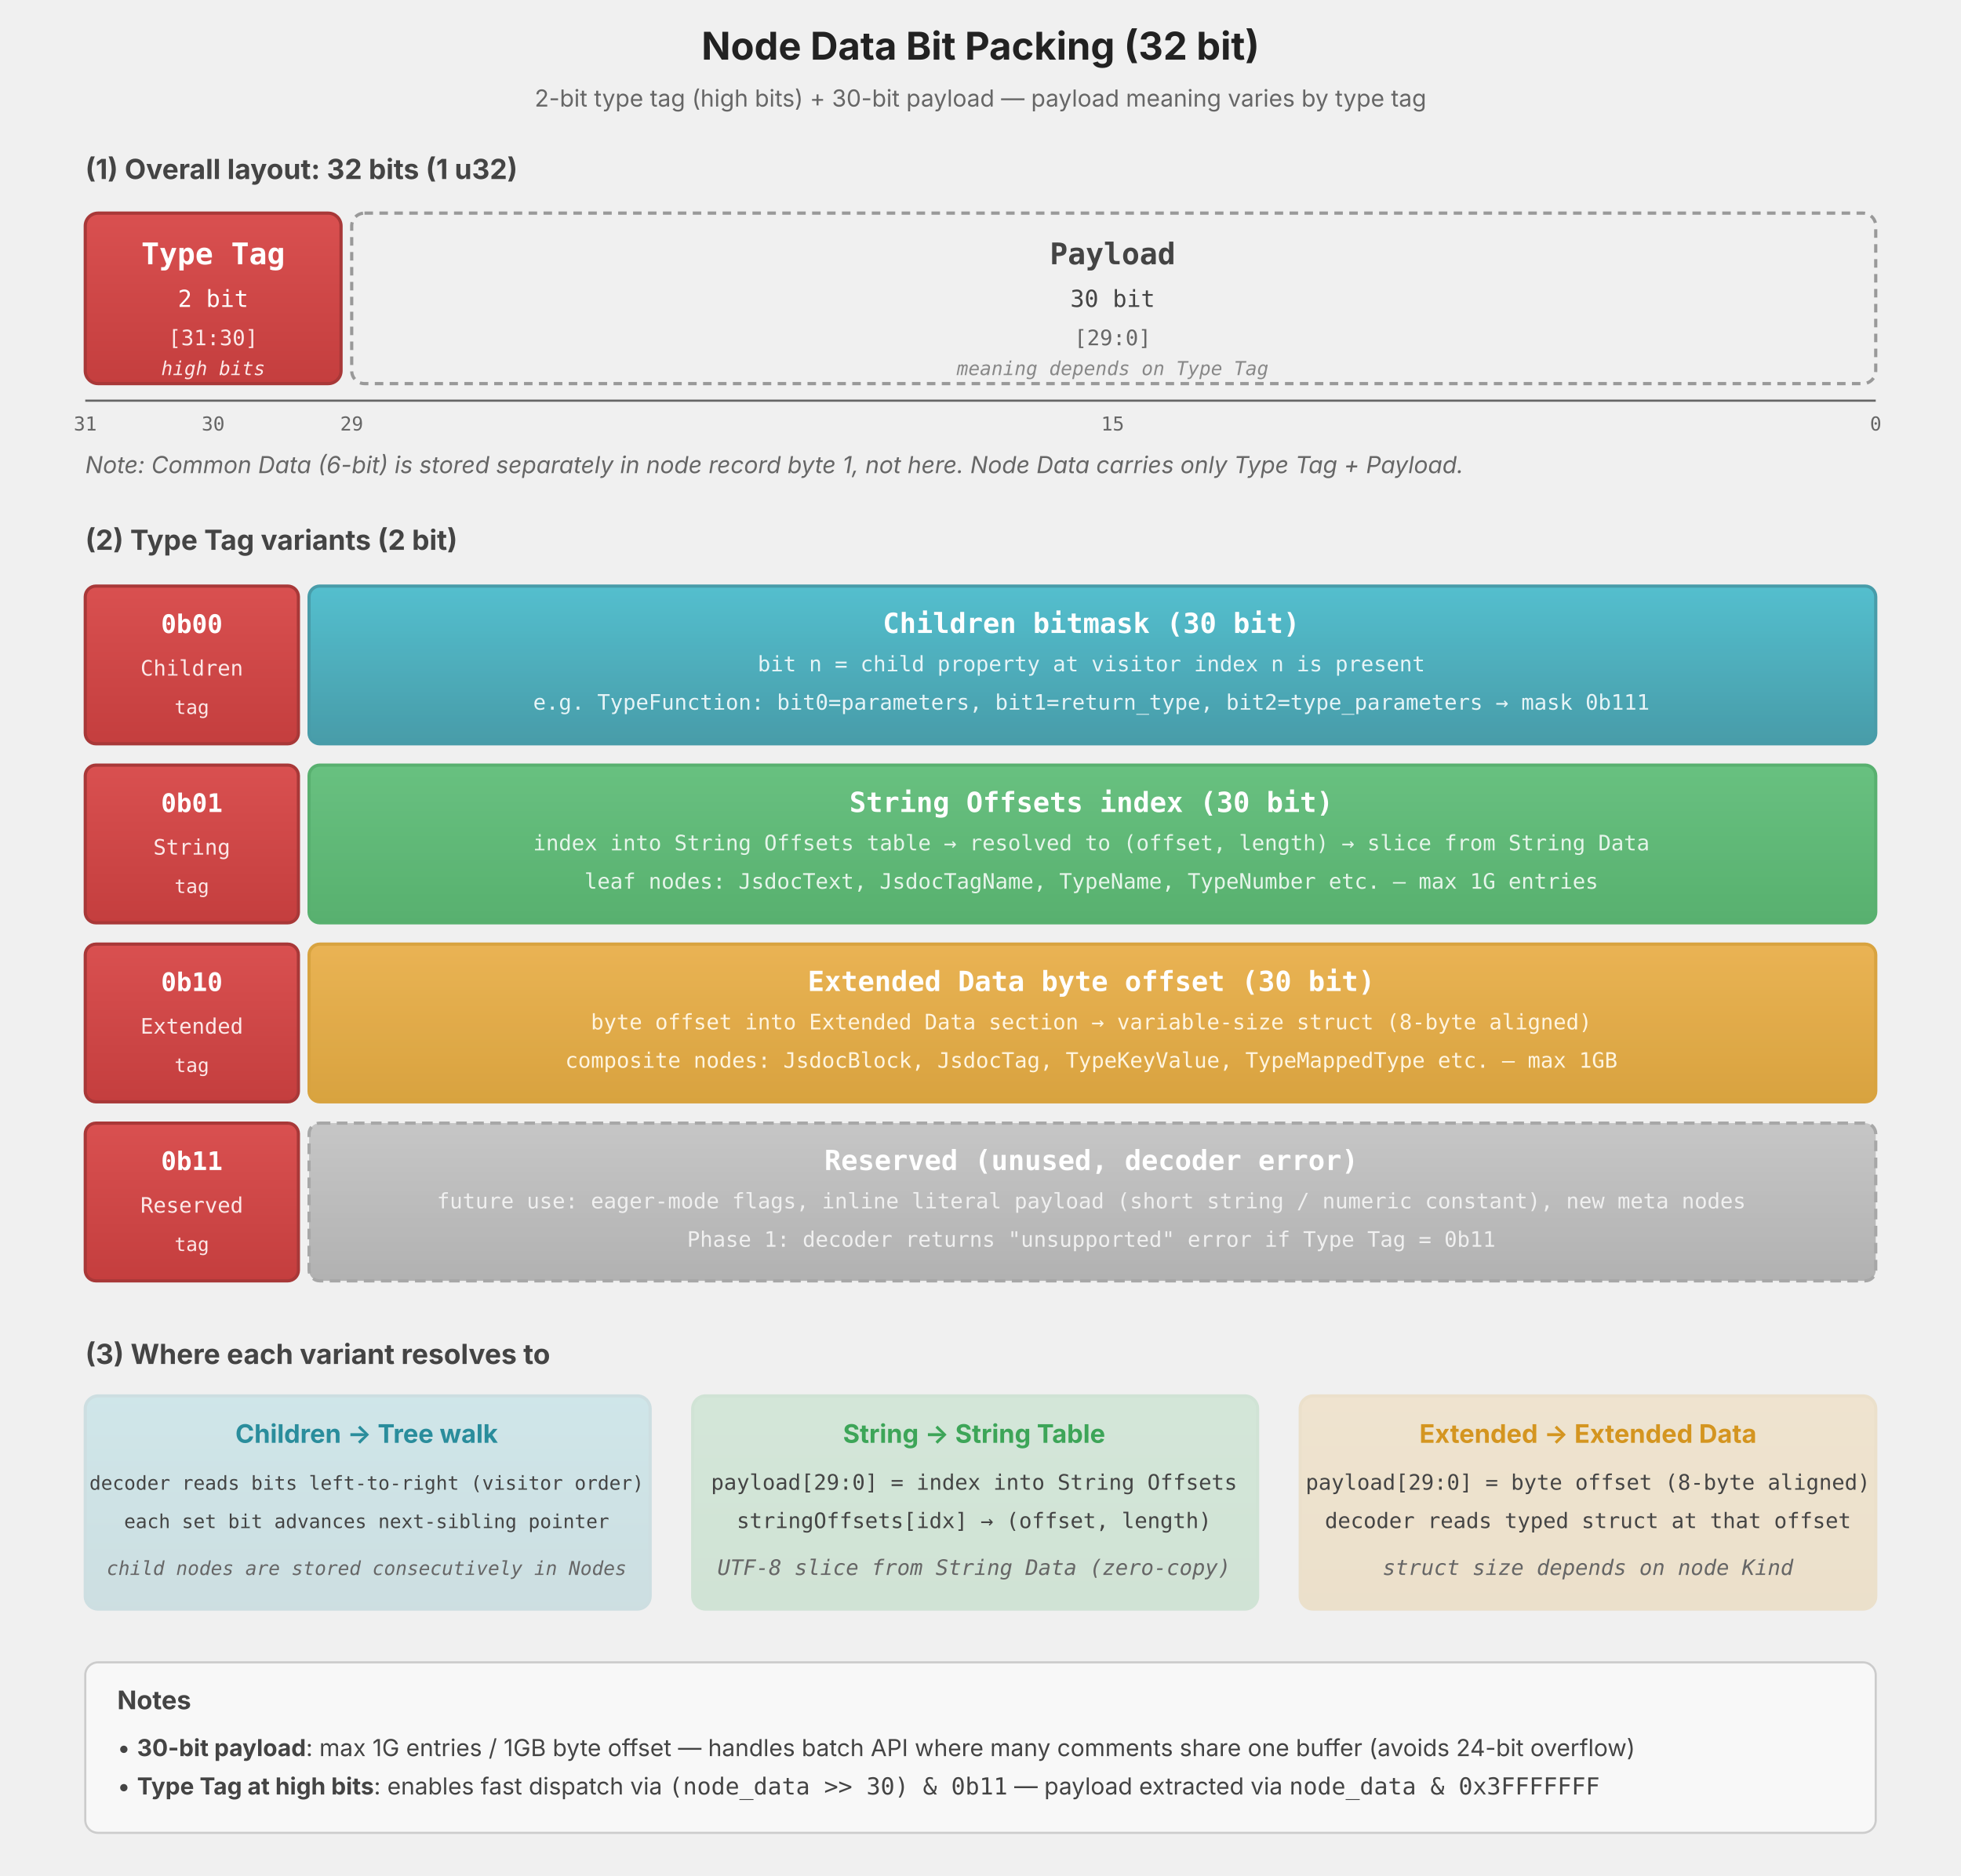
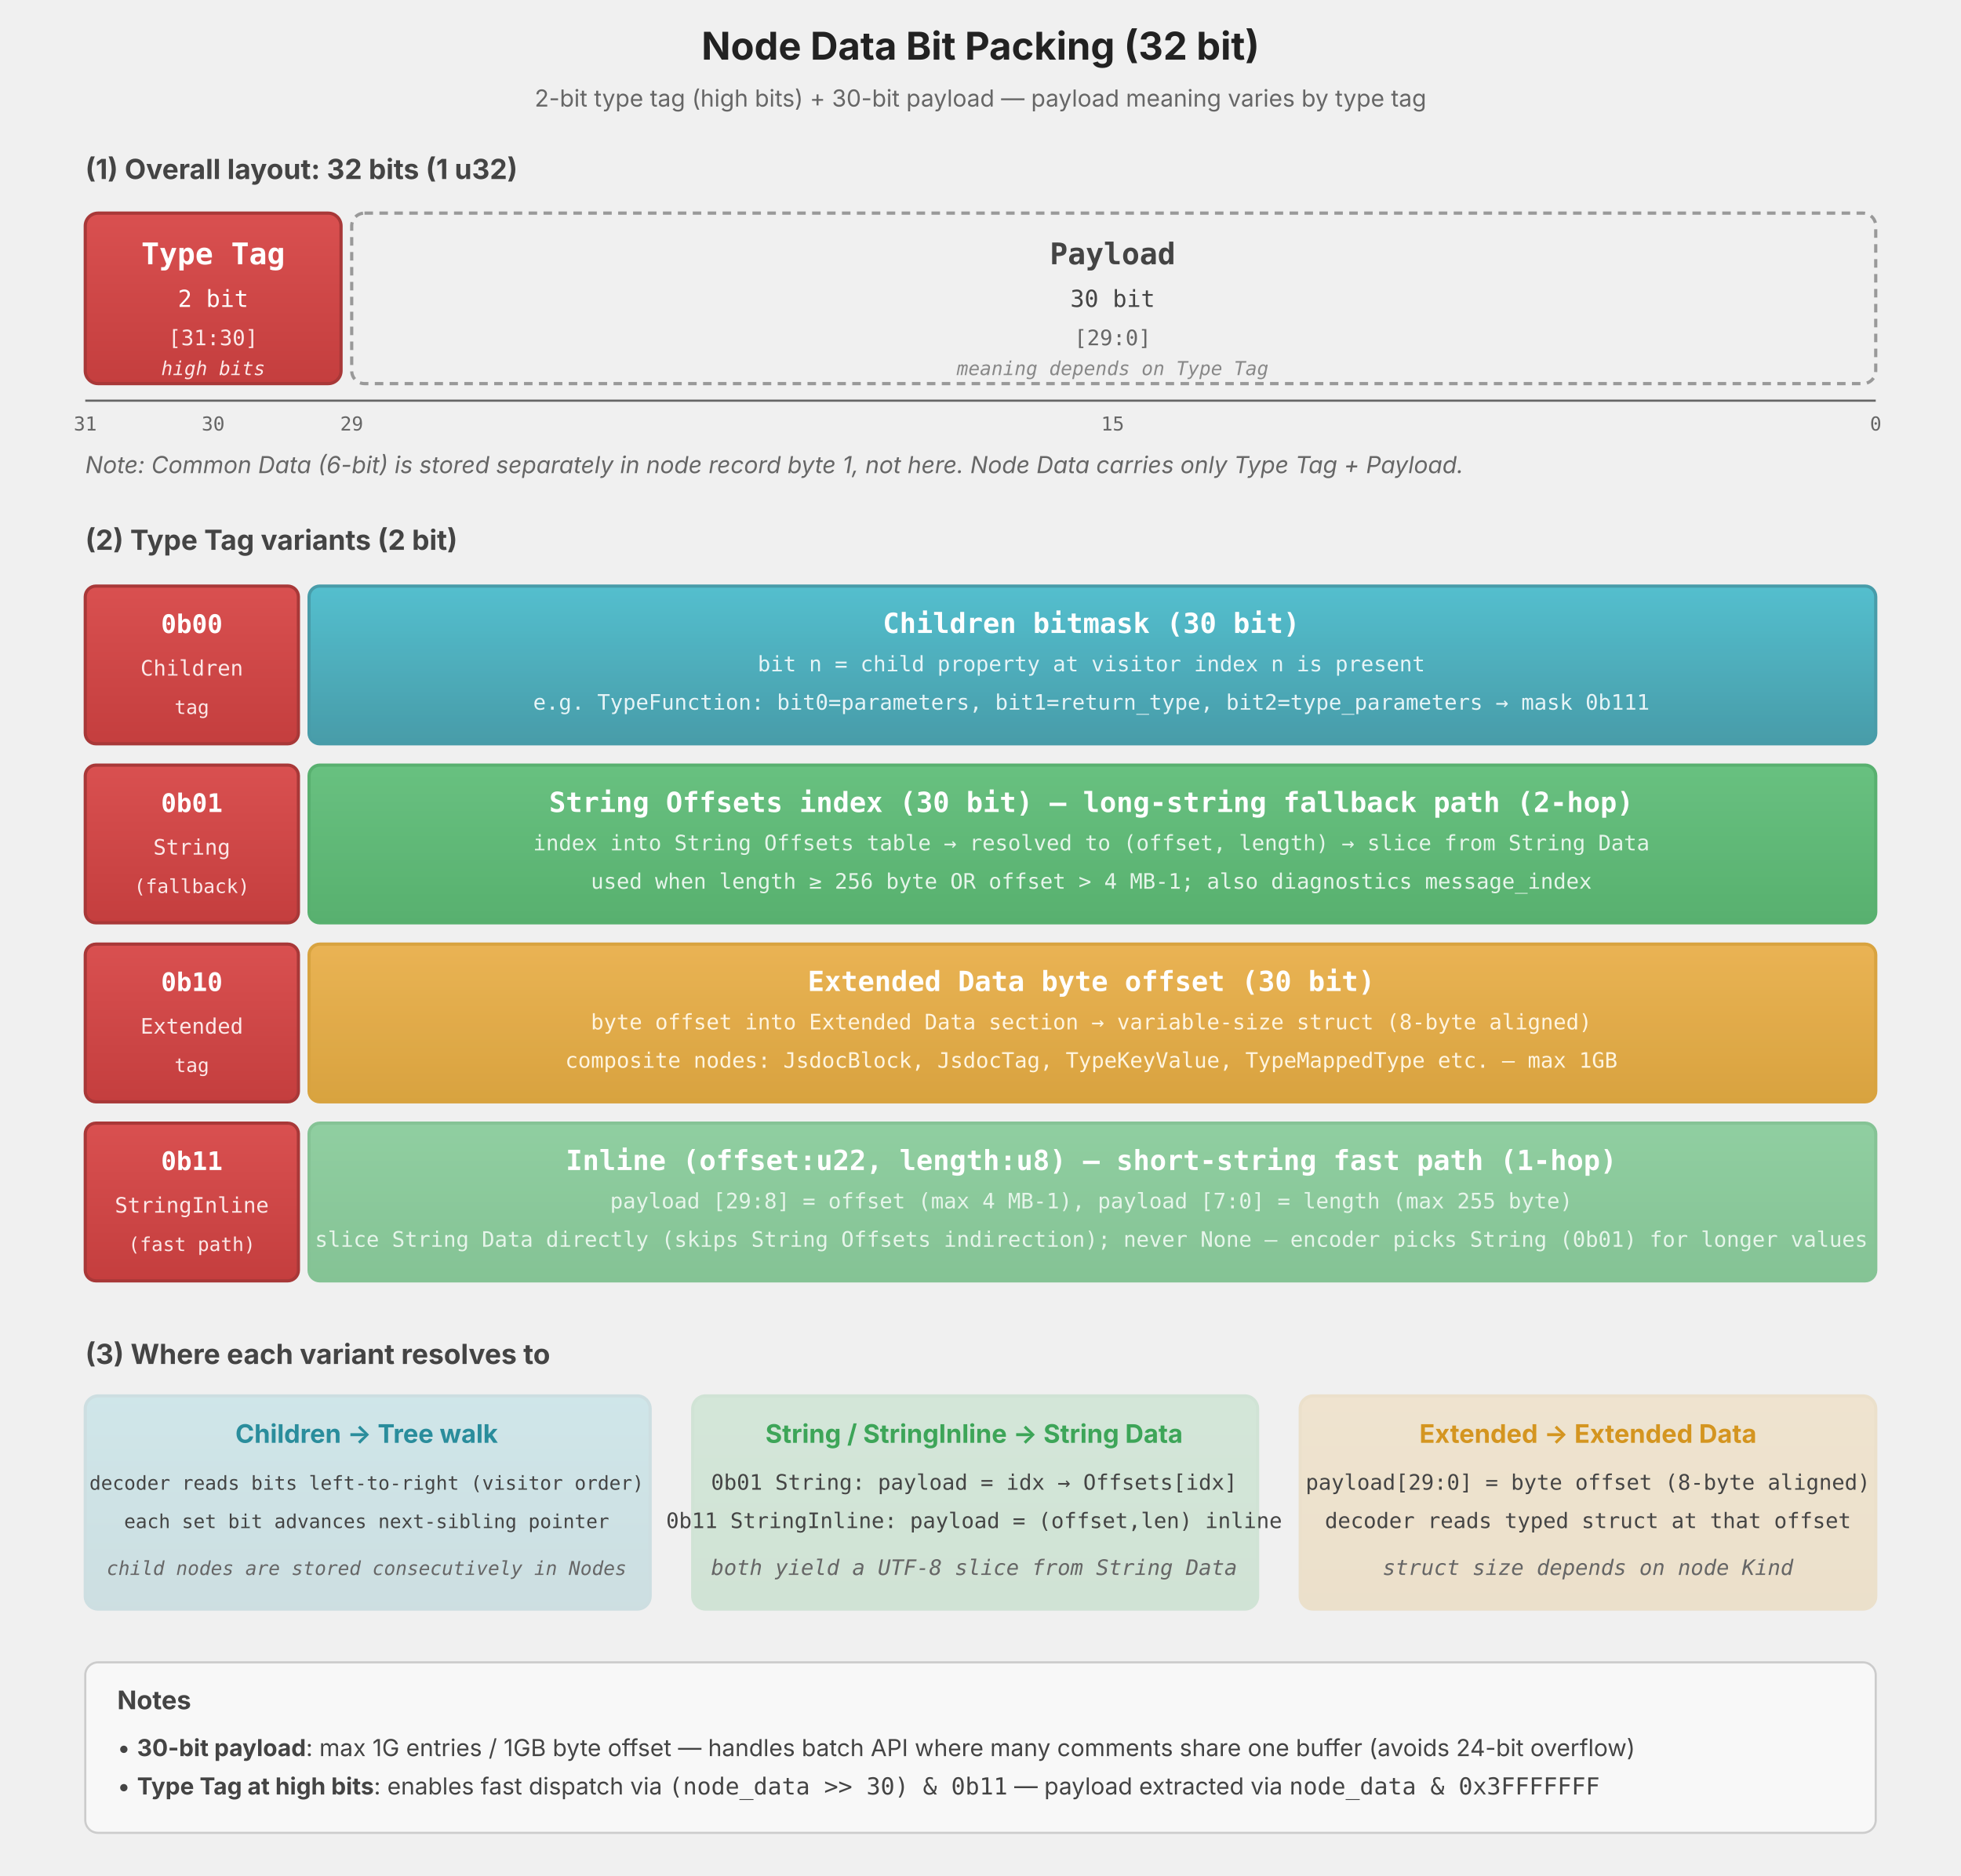
<svg xmlns="http://www.w3.org/2000/svg" viewBox="0 0 920 880" font-family="monospace" font-size="13">
  <defs>
    <linearGradient id="gTag" x1="0" y1="0" x2="0" y2="1">
      <stop offset="0%" stop-color="#d95050" />
      <stop offset="100%" stop-color="#c43e3e" />
    </linearGradient>
    <linearGradient id="gChildren" x1="0" y1="0" x2="0" y2="1">
      <stop offset="0%" stop-color="#38b6c8" />
      <stop offset="100%" stop-color="#2a8d9c" />
    </linearGradient>
    <linearGradient id="gString" x1="0" y1="0" x2="0" y2="1">
      <stop offset="0%" stop-color="#50b86c" />
      <stop offset="100%" stop-color="#3da558" />
    </linearGradient>
    <linearGradient id="gExt" x1="0" y1="0" x2="0" y2="1">
      <stop offset="0%" stop-color="#e8a838" />
      <stop offset="100%" stop-color="#d49520" />
    </linearGradient>
    <linearGradient id="gRes" x1="0" y1="0" x2="0" y2="1">
      <stop offset="0%" stop-color="#aaaaaa" />
      <stop offset="100%" stop-color="#888888" />
    </linearGradient>
    <marker id="ar" viewBox="0 0 10 7" refX="10" refY="3.5" markerWidth="10" markerHeight="7" orient="auto">
      <path d="M0,0 L10,3.5 L0,7 Z" fill="#555" />
    </marker>
  </defs>
  <text x="460" y="28" text-anchor="middle" font-size="18" font-weight="bold" fill="#222" font-family="-apple-system, system-ui, sans-serif">Node Data Bit Packing (32 bit)</text>
  <text x="460" y="50" text-anchor="middle" font-size="11" fill="#666" font-family="-apple-system, system-ui, sans-serif">2-bit type tag (high bits) + 30-bit payload — payload meaning varies by type tag</text>
  <text x="40" y="84" font-size="13" font-weight="bold" fill="#444" font-family="-apple-system, system-ui, sans-serif">(1) Overall layout: 32 bits (1 u32)</text>
  <g transform="translate(40, 100)">
    <rect width="120" height="80" rx="6" fill="url(#gTag)" stroke="#a83838" stroke-width="1.5" />
    <text x="60" y="24" text-anchor="middle" fill="#fff" font-size="14" font-weight="bold">Type Tag</text>
    <text x="60" y="44" text-anchor="middle" fill="#fff" font-size="11">2 bit</text>
    <text x="60" y="62" text-anchor="middle" fill="#fce8e8" font-size="10">[31:30]</text>
    <text x="60" y="76" text-anchor="middle" fill="#fce8e8" font-size="9" font-style="italic">high bits</text>
    <rect x="125" width="715" height="80" rx="6" fill="#f0f0f0" stroke="#999" stroke-width="1.5" stroke-dasharray="4,3" />
    <text x="482" y="24" text-anchor="middle" fill="#444" font-size="14" font-weight="bold">Payload</text>
    <text x="482" y="44" text-anchor="middle" fill="#444" font-size="11">30 bit</text>
    <text x="482" y="62" text-anchor="middle" fill="#666" font-size="10">[29:0]</text>
    <text x="482" y="76" text-anchor="middle" fill="#888" font-size="9" font-style="italic">meaning depends on Type Tag</text>
  </g>
  <g transform="translate(40, 188)">
    <line x1="0" y1="0" x2="840" y2="0" stroke="#666" stroke-width="1" />
    <text x="0" y="14" text-anchor="middle" font-size="9" fill="#666">31</text>
    <text x="60" y="14" text-anchor="middle" font-size="9" fill="#666">30</text>
    <text x="125" y="14" text-anchor="middle" font-size="9" fill="#666">29</text>
    <text x="482" y="14" text-anchor="middle" font-size="9" fill="#666">15</text>
    <text x="840" y="14" text-anchor="middle" font-size="9" fill="#666">0</text>
  </g>
  <text x="40" y="222" font-size="11" fill="#666" font-family="-apple-system, system-ui, sans-serif" font-style="italic">Note: Common Data (6-bit) is stored separately in node record byte 1, not here. Node Data carries only Type Tag + Payload.</text>
  <text x="40" y="258" font-size="13" font-weight="bold" fill="#444" font-family="-apple-system, system-ui, sans-serif">(2) Type Tag variants (2 bit)</text>
  <g transform="translate(40, 275)">
    <rect width="100" height="74" rx="5" fill="url(#gTag)" stroke="#a83838" stroke-width="1.5" />
    <text x="50" y="22" text-anchor="middle" fill="#fff" font-size="12" font-weight="bold">0b00</text>
    <text x="50" y="42" text-anchor="middle" fill="#fce8e8" font-size="10">Children</text>
    <text x="50" y="60" text-anchor="middle" fill="#fce8e8" font-size="9">tag</text>
    <rect x="105" width="735" height="74" rx="5" fill="url(#gChildren)" opacity="0.85" stroke="#2a8d9c" stroke-width="1.5" />
    <text x="472" y="22" text-anchor="middle" fill="#fff" font-size="13" font-weight="bold">Children bitmask (30 bit)</text>
    <text x="472" y="40" text-anchor="middle" fill="#e6f4f7" font-size="10">bit n = child property at visitor index n is present</text>
    <text x="472" y="58" text-anchor="middle" fill="#e6f4f7" font-size="10">e.g. TypeFunction: bit0=parameters, bit1=return_type, bit2=type_parameters → mask 0b111</text>
  </g>
  <g transform="translate(40, 359)">
    <rect width="100" height="74" rx="5" fill="url(#gTag)" stroke="#a83838" stroke-width="1.5" />
    <text x="50" y="22" text-anchor="middle" fill="#fff" font-size="12" font-weight="bold">0b01</text>
    <text x="50" y="42" text-anchor="middle" fill="#fce8e8" font-size="10">String</text>
-     <text x="50" y="60" text-anchor="middle" fill="#fce8e8" font-size="9">tag</text>
+     <text x="50" y="60" text-anchor="middle" fill="#fce8e8" font-size="9">(fallback)</text>
    <rect x="105" width="735" height="74" rx="5" fill="url(#gString)" opacity="0.85" stroke="#3da558" stroke-width="1.5" />
-     <text x="472" y="22" text-anchor="middle" fill="#fff" font-size="13" font-weight="bold">String Offsets index (30 bit)</text>
+     <text x="472" y="22" text-anchor="middle" fill="#fff" font-size="13" font-weight="bold">String Offsets index (30 bit) — long-string fallback path (2-hop)</text>
    <text x="472" y="40" text-anchor="middle" fill="#e6f5ea" font-size="10">index into String Offsets table → resolved to (offset, length) → slice from String Data</text>
-     <text x="472" y="58" text-anchor="middle" fill="#e6f5ea" font-size="10">leaf nodes: JsdocText, JsdocTagName, TypeName, TypeNumber etc. — max 1G entries</text>
+     <text x="472" y="58" text-anchor="middle" fill="#e6f5ea" font-size="10">used when length ≥ 256 byte OR offset &gt; 4 MB-1; also diagnostics message_index</text>
  </g>
  <g transform="translate(40, 443)">
    <rect width="100" height="74" rx="5" fill="url(#gTag)" stroke="#a83838" stroke-width="1.5" />
    <text x="50" y="22" text-anchor="middle" fill="#fff" font-size="12" font-weight="bold">0b10</text>
    <text x="50" y="42" text-anchor="middle" fill="#fce8e8" font-size="10">Extended</text>
    <text x="50" y="60" text-anchor="middle" fill="#fce8e8" font-size="9">tag</text>
    <rect x="105" width="735" height="74" rx="5" fill="url(#gExt)" opacity="0.85" stroke="#d49520" stroke-width="1.5" />
    <text x="472" y="22" text-anchor="middle" fill="#fff" font-size="13" font-weight="bold">Extended Data byte offset (30 bit)</text>
    <text x="472" y="40" text-anchor="middle" fill="#fff5e0" font-size="10">byte offset into Extended Data section → variable-size struct (8-byte aligned)</text>
    <text x="472" y="58" text-anchor="middle" fill="#fff5e0" font-size="10">composite nodes: JsdocBlock, JsdocTag, TypeKeyValue, TypeMappedType etc. — max 1GB</text>
  </g>
  <g transform="translate(40, 527)">
    <rect width="100" height="74" rx="5" fill="url(#gTag)" stroke="#a83838" stroke-width="1.5" />
    <text x="50" y="22" text-anchor="middle" fill="#fff" font-size="12" font-weight="bold">0b11</text>
-     <text x="50" y="42" text-anchor="middle" fill="#fce8e8" font-size="10">Reserved</text>
-     <text x="50" y="60" text-anchor="middle" fill="#fce8e8" font-size="9">tag</text>
-     <rect x="105" width="735" height="74" rx="5" fill="url(#gRes)" opacity="0.6" stroke="#777" stroke-width="1.5" stroke-dasharray="5,3" />
-     <text x="472" y="22" text-anchor="middle" fill="#fff" font-size="13" font-weight="bold">Reserved (unused, decoder error)</text>
-     <text x="472" y="40" text-anchor="middle" fill="#f0f0f0" font-size="10">future use: eager-mode flags, inline literal payload (short string / numeric constant), new meta nodes</text>
-     <text x="472" y="58" text-anchor="middle" fill="#f0f0f0" font-size="10">Phase 1: decoder returns "unsupported" error if Type Tag = 0b11</text>
+     <text x="50" y="42" text-anchor="middle" fill="#fce8e8" font-size="10">StringInline</text>
+     <text x="50" y="60" text-anchor="middle" fill="#fce8e8" font-size="9">(fast path)</text>
+     <rect x="105" width="735" height="74" rx="5" fill="url(#gString)" opacity="0.6" stroke="#3da558" stroke-width="1.5" />
+     <text x="472" y="22" text-anchor="middle" fill="#fff" font-size="13" font-weight="bold">Inline (offset:u22, length:u8) — short-string fast path (1-hop)</text>
+     <text x="472" y="40" text-anchor="middle" fill="#e6f5ea" font-size="10">payload [29:8] = offset (max 4 MB-1), payload [7:0] = length (max 255 byte)</text>
+     <text x="472" y="58" text-anchor="middle" fill="#e6f5ea" font-size="10">slice String Data directly (skips String Offsets indirection); never None — encoder picks String (0b01) for longer values</text>
  </g>
  <text x="40" y="640" font-size="13" font-weight="bold" fill="#444" font-family="-apple-system, system-ui, sans-serif">(3) Where each variant resolves to</text>
  <g transform="translate(40, 655)">
    <g>
      <rect width="265" height="100" rx="6" fill="url(#gChildren)" opacity="0.18" stroke="#2a8d9c" stroke-width="1.5" />
      <text x="132" y="22" text-anchor="middle" font-size="12" font-weight="bold" fill="#2a8d9c" font-family="-apple-system, system-ui, sans-serif">Children → Tree walk</text>
      <text x="132" y="44" text-anchor="middle" font-size="9" fill="#444">decoder reads bits left-to-right (visitor order)</text>
      <text x="132" y="62" text-anchor="middle" font-size="9" fill="#444">each set bit advances next-sibling pointer</text>
      <text x="132" y="84" text-anchor="middle" font-size="9" fill="#666" font-style="italic">child nodes are stored consecutively in Nodes</text>
    </g>
    <g transform="translate(285, 0)">
      <rect width="265" height="100" rx="6" fill="url(#gString)" opacity="0.18" stroke="#3da558" stroke-width="1.5" />
-       <text x="132" y="22" text-anchor="middle" font-size="12" font-weight="bold" fill="#3da558" font-family="-apple-system, system-ui, sans-serif">String → String Table</text>
-       <text x="132" y="44" text-anchor="middle" font-size="10" fill="#444">payload[29:0] = index into String Offsets</text>
-       <text x="132" y="62" text-anchor="middle" font-size="10" fill="#444">stringOffsets[idx] → (offset, length)</text>
-       <text x="132" y="84" text-anchor="middle" font-size="10" fill="#666" font-style="italic">UTF-8 slice from String Data (zero-copy)</text>
+       <text x="132" y="22" text-anchor="middle" font-size="12" font-weight="bold" fill="#3da558" font-family="-apple-system, system-ui, sans-serif">String / StringInline → String Data</text>
+       <text x="132" y="44" text-anchor="middle" font-size="10" fill="#444">0b01 String: payload = idx → Offsets[idx]</text>
+       <text x="132" y="62" text-anchor="middle" font-size="10" fill="#444">0b11 StringInline: payload = (offset,len) inline</text>
+       <text x="132" y="84" text-anchor="middle" font-size="10" fill="#666" font-style="italic">both yield a UTF-8 slice from String Data</text>
    </g>
    <g transform="translate(570, 0)">
      <rect width="270" height="100" rx="6" fill="url(#gExt)" opacity="0.18" stroke="#d49520" stroke-width="1.5" />
      <text x="135" y="22" text-anchor="middle" font-size="12" font-weight="bold" fill="#d49520" font-family="-apple-system, system-ui, sans-serif">Extended → Extended Data</text>
      <text x="135" y="44" text-anchor="middle" font-size="10" fill="#444">payload[29:0] = byte offset (8-byte aligned)</text>
      <text x="135" y="62" text-anchor="middle" font-size="10" fill="#444">decoder reads typed struct at that offset</text>
      <text x="135" y="84" text-anchor="middle" font-size="10" fill="#666" font-style="italic">struct size depends on node Kind</text>
    </g>
  </g>
  <g transform="translate(40, 780)">
    <rect width="840" height="80" rx="6" fill="#f8f8f8" stroke="#ccc" stroke-width="1" />
    <text x="15" y="22" font-size="12" font-weight="bold" fill="#444" font-family="-apple-system, system-ui, sans-serif">Notes</text>
    <text x="15" y="44" font-size="11" fill="#444" font-family="-apple-system, system-ui, sans-serif">• <tspan font-weight="bold">30-bit payload</tspan>: max 1G entries / 1GB byte offset — handles batch API where many comments share one buffer (avoids 24-bit overflow)</text>
    <text x="15" y="62" font-size="11" fill="#444" font-family="-apple-system, system-ui, sans-serif">• <tspan font-weight="bold">Type Tag at high bits</tspan>: enables fast dispatch via <tspan font-family="monospace">(node_data &gt;&gt; 30) &amp; 0b11</tspan> — payload extracted via <tspan font-family="monospace">node_data &amp; 0x3FFFFFFF</tspan>
    </text>
  </g>
</svg>
